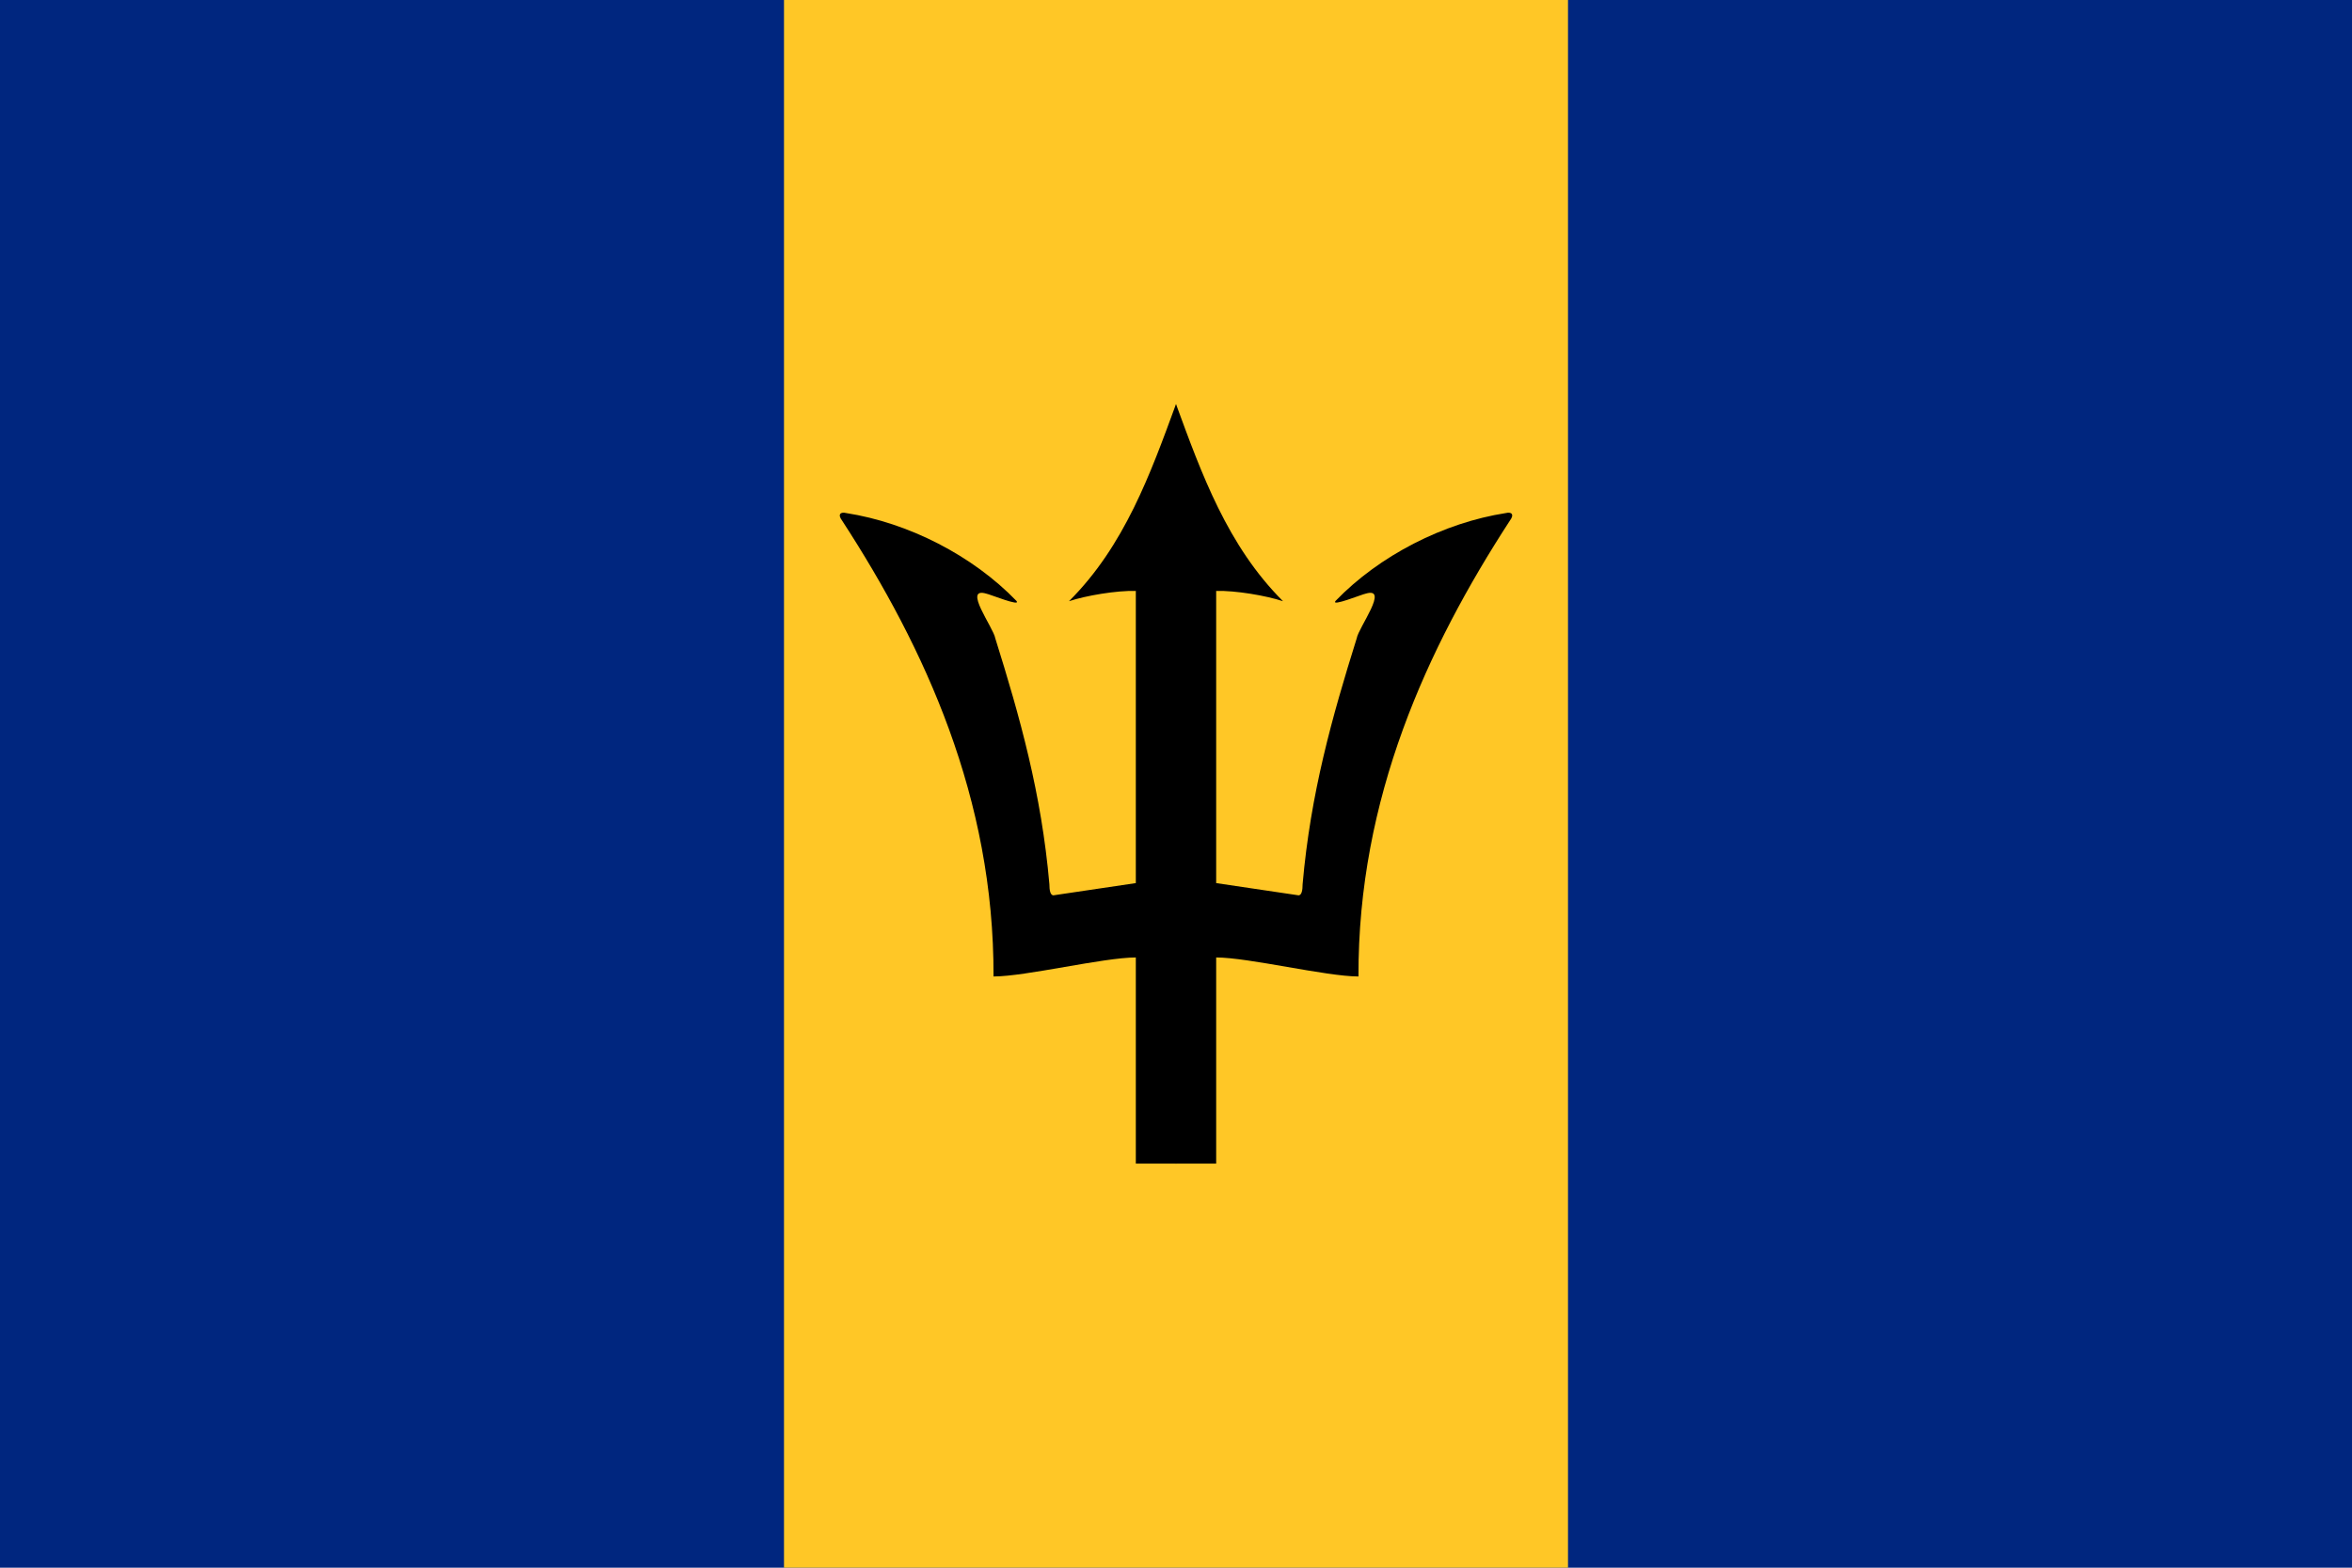
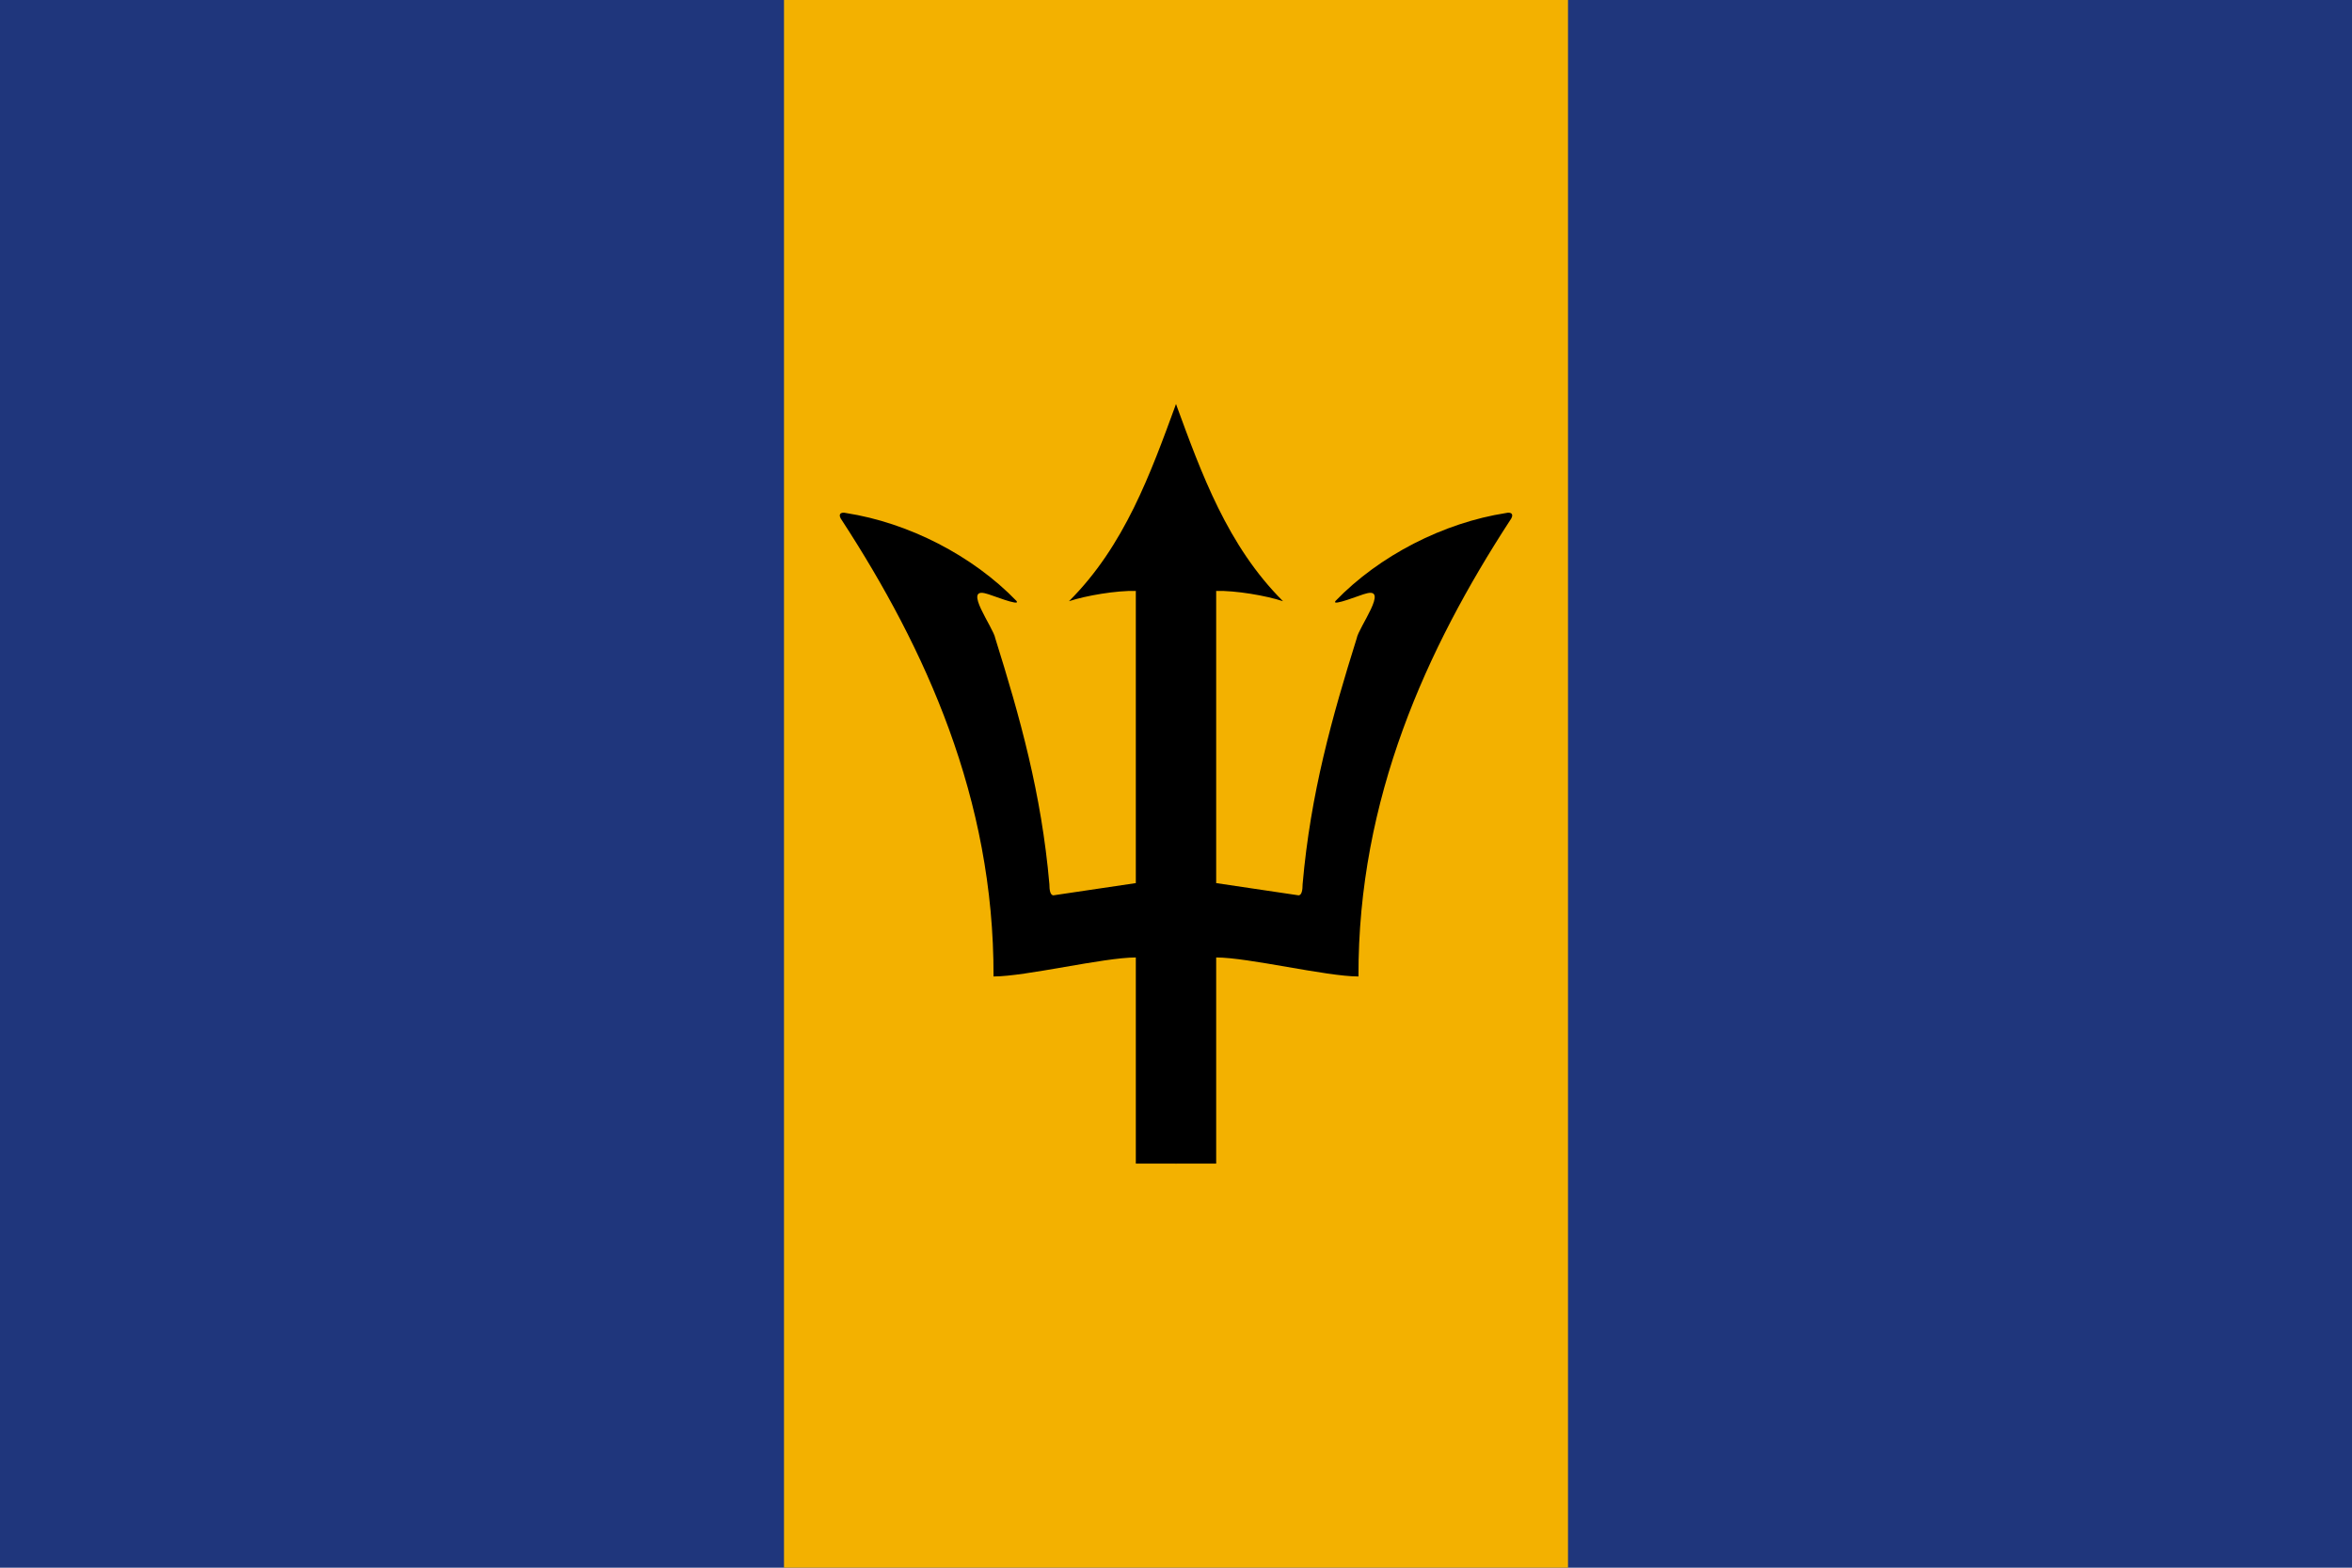
<svg xmlns="http://www.w3.org/2000/svg" xmlns:xlink="http://www.w3.org/1999/xlink" width="1500" height="1000" viewBox="0 0 24000 16000">
-   <path fill="#00267f" d="M0 0h24000v16000H0z" />
-   <path fill="#ffc726" d="M8000 0h8000v16000H8000z" />
-   <path id="a" d="M12000 4124c-260 709-525 1447-1092 2012 176-58 484-110 682-105v2982l-842 125c-30-3-40-50-40-114-81-926-300-1704-552-2509-18-110-337-530-91-456 30 4 359 138 307 74-448-464-1103-798-1739-897-56-14-89 14-39 79 844 1299 1550 2832 1544 4651 328 0 1123-194 1452-194v2104h415l95-5876z" />
-   <use xlink:href="#a" transform="matrix(-1 0 0 1 24000 0)" />
+   <path fill="#1F367C" d="M0 0h24000v16000H0z" />
+   <path fill="#F3B100" d="M8000 0h8000v16000H8000z" />
+   <path id="A" fill="#000" d="M12000 4124c-260 709-525 1447-1092 2012 176-58 484-110 682-105v2982l-842 125c-30-3-40-50-40-114-81-926-300-1704-552-2509-18-110-337-530-91-456 30 4 359 138 307 74-448-464-1103-798-1739-897-56-14-89 14-39 79 844 1299 1550 2832 1544 4651 328 0 1123-194 1452-194v2104h415l95-5876z" />
+   <use xlink:href="#A" transform="matrix(-1 0 0 1 24000 0)" />
</svg>
